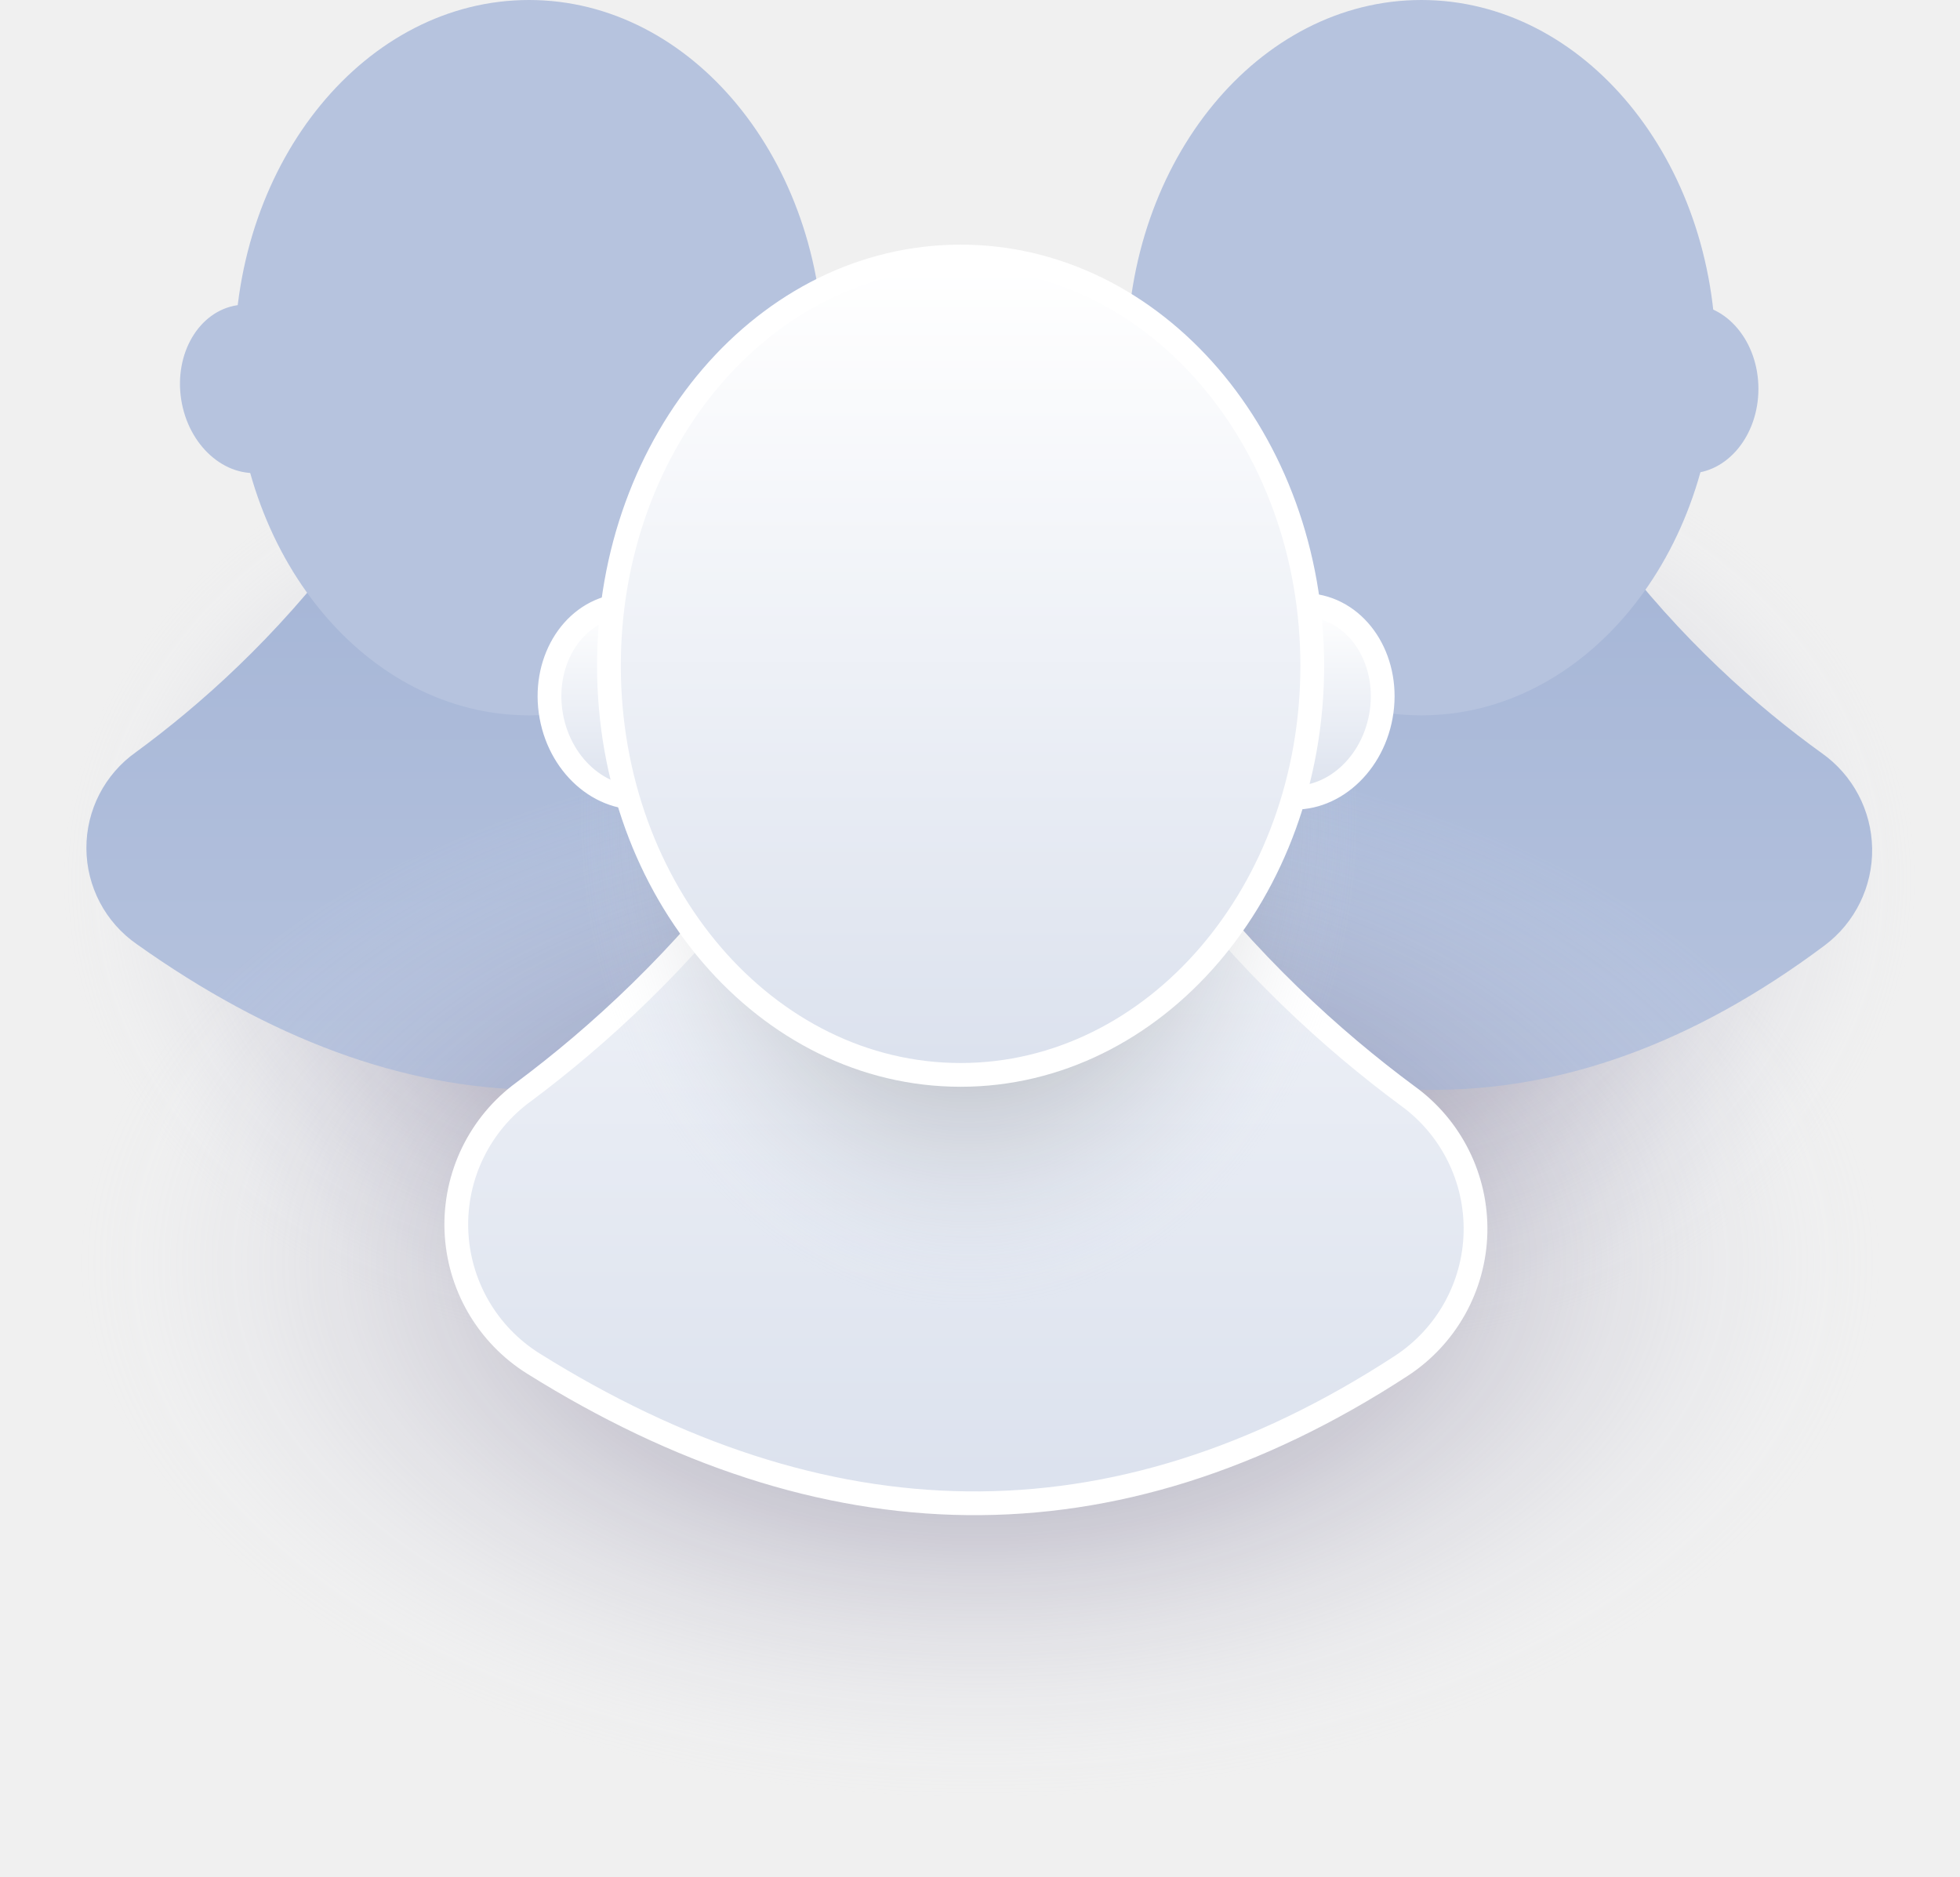
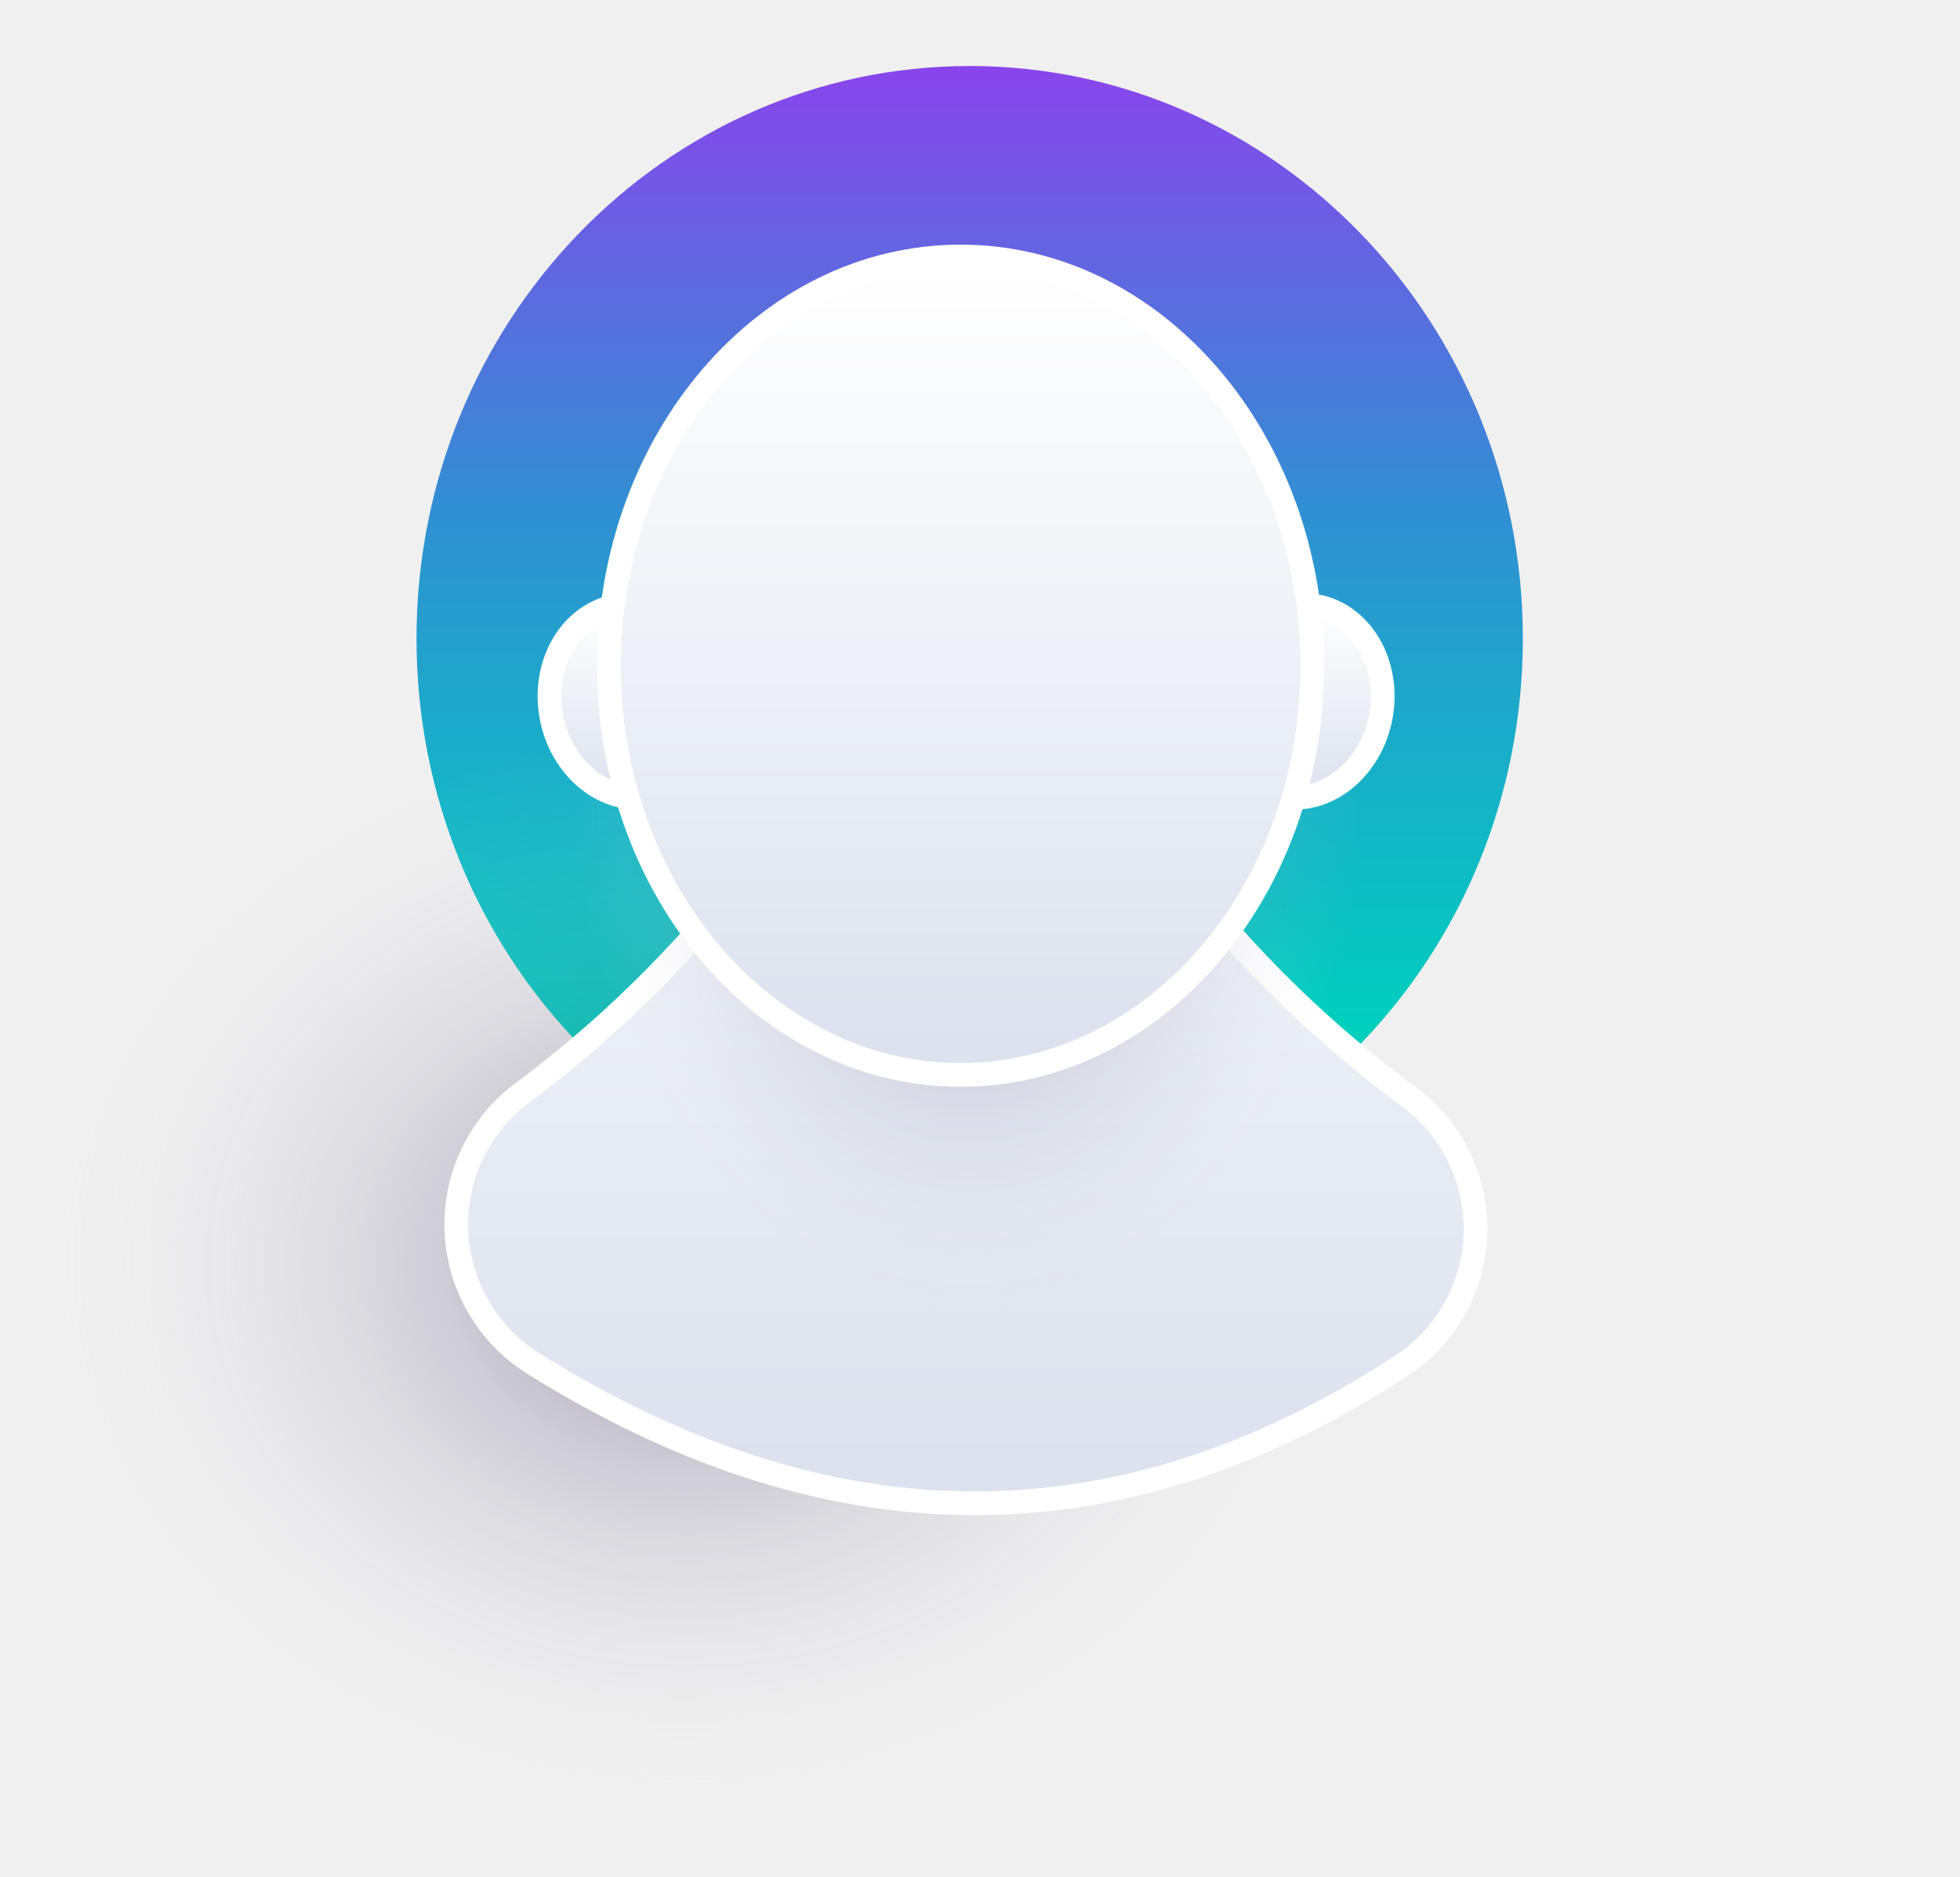
<svg xmlns="http://www.w3.org/2000/svg" viewBox="0 0 165 158" xml:space="preserve" style="fill-rule:evenodd;clip-rule:evenodd;stroke-linecap:round;stroke-linejoin:round;stroke-miterlimit:1.5">
-   <g id="person1">
-     <path d="M45.622,35.618c30.103,0 54.542,18.68 54.542,41.689c0,23.01 -24.439,41.69 -54.542,41.69c-30.103,0 -41.692,-18.744 -41.692,-41.753c0,-23.009 11.589,-41.626 41.692,-41.626Z" style="fill:url(#_ommRadial11);" />
-     <path d="M78.299,63.439c2.605,1.829 4.177,4.795 4.229,7.978c0.052,3.183 -1.422,6.198 -3.967,8.111c-22.346,16.745 -44.696,15.836 -67.046,-0.048c-2.644,-1.835 -4.228,-4.844 -4.242,-8.064c-0.015,-3.219 1.542,-6.242 4.171,-8.101c10.616,-7.784 25.846,-22.829 32.377,-48.625c0,0 0.314,-7.546 0.899,-4.207c0.585,-3.339 0.899,4.207 0.899,4.207c6.584,26.005 22.008,41.084 32.68,48.749Z" style="fill:url(#_ommLinear12);" />
-     <path d="M19.95,25.696c3.197,-0.498 6.284,2.249 6.889,6.132c0.605,3.883 -1.499,7.44 -4.696,7.939c-3.197,0.498 -6.283,-2.25 -6.889,-6.133c-0.605,-3.882 1.499,-7.439 4.696,-7.938Z" style="fill:#B6C3DE;" />
-     <ellipse cx="44.537" cy="30.109" rx="24.79" ry="30.109" style="fill:#B6C3DE;" />
-   </g>
-   <g id="person2">
-     <path d="M120.743,35.618c30.103,0 41.214,18.68 41.214,41.689c0,23.01 -11.111,41.69 -41.214,41.69c-30.103,0 -54.542,-18.68 -54.542,-41.69c0,-23.009 24.439,-41.689 54.542,-41.689Z" style="fill:url(#_ommRadial15);" />
-     <path d="M153.353,63.39c2.621,1.844 4.202,4.832 4.251,8.037c0.049,3.204 -1.439,6.239 -4.003,8.162c-22.29,16.661 -44.584,15.758 -66.878,-0.047c-2.666,-1.844 -4.264,-4.873 -4.282,-8.114c-0.018,-3.242 1.547,-6.288 4.192,-8.162c10.613,-7.799 25.792,-22.835 32.309,-48.576c0,0 0.314,-7.546 0.899,-4.207c0.585,-3.339 0.899,4.207 0.899,4.207c6.57,25.951 21.943,41.021 32.613,48.7Z" style="fill:url(#_ommLinear16);" />
-     <ellipse cx="142.168" cy="32.731" rx="5.862" ry="7.12" style="fill:#B6C3DE;" />
-     <ellipse cx="119.658" cy="30.109" rx="24.79" ry="30.109" style="fill:#B6C3DE;" />
-   </g>
-   <g id="person3">
-     <ellipse cx="82.163" cy="110.033" rx="77.933" ry="47.694" style="fill:url(#_ommRadial19);" />
-     <path d="M118.476,92.233c3.696,2.658 5.842,6.969 5.736,11.521c-0.107,4.552 -2.453,8.757 -6.27,11.239c-24.333,15.855 -48.677,15.01 -73.021,-0.197c-3.899,-2.43 -6.335,-6.639 -6.5,-11.231c-0.164,-4.591 1.964,-8.964 5.68,-11.667c12.484,-9.313 28.672,-26.109 35.911,-53.5c0,0 0.375,-8.633 1.074,-4.813c0.698,-3.82 1.073,4.813 1.073,4.813c7.321,27.701 23.794,44.565 36.317,53.835Z" style="fill:url(#_ommLinear110);stroke:white;stroke-width:2px;" />
-     <ellipse cx="81.403" cy="72.154" rx="33.499" ry="43.778" style="fill:url(#_ommRadial111);" />
-     <path d="M51.846,51.023c3.801,-0.69 7.539,2.342 8.341,6.766c0.802,4.423 -1.633,8.574 -5.435,9.264c-3.802,0.689 -7.54,-2.343 -8.342,-6.766c-0.802,-4.424 1.634,-8.575 5.436,-9.264Z" style="fill:url(#_ommLinear112);stroke:white;stroke-width:2px;" />
-     <path d="M110.804,51.021c3.803,0.685 6.243,4.833 5.446,9.258c-0.798,4.424 -4.532,7.46 -8.335,6.775c-3.802,-0.685 -6.242,-4.833 -5.445,-9.258c0.797,-4.424 4.531,-7.46 8.334,-6.775Z" style="fill:url(#_ommLinear113);stroke:white;stroke-width:2px;" />
-     <ellipse cx="80.867" cy="56.038" rx="29.604" ry="34.445" style="fill:url(#_ommLinear114);stroke:white;stroke-width:2px;" />
+   <ellipse id="disc" cx="81.631" cy="53.762" rx="46.567" ry="48.204" style="fill:url(#_ommLinear71);" />
+   <g id="person">
+     <ellipse id="backshadow" cx="82.163" cy="110.033" rx="77.933" ry="47.694" style="fill:url(#_ommRadial72); transform: scaleX(0.7); transform-box: fill-box;transform-origin: center;" />
+     <path d="M118.476,92.233c3.696,2.658 5.842,6.969 5.736,11.521c-0.107,4.552 -2.453,8.757 -6.27,11.239c-24.333,15.855 -48.677,15.01 -73.021,-0.197c-3.899,-2.43 -6.335,-6.639 -6.5,-11.231c-0.164,-4.591 1.964,-8.964 5.68,-11.667c12.484,-9.313 28.672,-26.109 35.911,-53.5c0,0 0.375,-8.633 1.074,-4.813c0.698,-3.82 1.073,4.813 1.073,4.813c7.321,27.701 23.794,44.565 36.317,53.835Z" style="fill:url(#_ommLinear73);stroke:white;stroke-width:2px;" />
+     <ellipse cx="81.403" cy="72.154" rx="33.499" ry="43.778" style="fill:url(#_ommRadial74);" />
+     <path d="M51.846,51.023c3.801,-0.69 7.539,2.342 8.341,6.766c0.802,4.423 -1.633,8.574 -5.435,9.264c-3.802,0.689 -7.54,-2.343 -8.342,-6.766c-0.802,-4.424 1.634,-8.575 5.436,-9.264Z" style="fill:url(#_ommLinear75);stroke:white;stroke-width:2px;" />
+     <path d="M110.804,51.021c3.803,0.685 6.243,4.833 5.446,9.258c-0.798,4.424 -4.532,7.46 -8.335,6.775c-3.802,-0.685 -6.242,-4.833 -5.445,-9.258c0.797,-4.424 4.531,-7.46 8.334,-6.775Z" style="fill:url(#_ommLinear76);stroke:white;stroke-width:2px;" />
+     <ellipse cx="80.867" cy="56.038" rx="29.604" ry="34.445" style="fill:url(#_ommLinear77);stroke:white;stroke-width:2px;" />
  </g>
  <defs>
-     <radialGradient id="_ommRadial11" cx="0" cy="0" r="1" gradientUnits="userSpaceOnUse" gradientTransform="matrix(-47.2623,0,0,-39.444,52.2711,74.0608)">
-       <stop offset="0" style="stop-color:rgb(22,7,58);stop-opacity:0.6" />
+     <linearGradient id="_ommLinear71" x1="0" y1="0" x2="1" y2="0" gradientUnits="userSpaceOnUse" gradientTransform="matrix(5.24367e-15,85.6356,-146.336,8.96049e-15,80.5418,1.30877)">
+       <stop offset="0" style="stop-color:rgb(146,61,239);stop-opacity:1" />
+       <stop offset="0.5" style="stop-color:rgb(46,146,210);stop-opacity:1" />
+       <stop offset="1" style="stop-color:rgb(0,207,190);stop-opacity:1" />
+     </linearGradient>
+     <radialGradient id="_ommRadial72" cx="0" cy="0" r="1" gradientUnits="userSpaceOnUse" gradientTransform="matrix(-76.5487,0,0,-45.1251,82.526,106.319)">
+       <stop offset="0" style="stop-color:rgb(22,7,58);stop-opacity:0.4" />
      <stop offset="1" style="stop-color:rgb(225,230,242);stop-opacity:0" />
    </radialGradient>
-     <linearGradient id="_ommLinear12" x1="0" y1="0" x2="1" y2="0" gradientUnits="userSpaceOnUse" gradientTransform="matrix(8.45445e-15,85.166,-138.072,5.21492e-15,44.021,6.01131)">
-       <stop offset="0" style="stop-color:#97AAD0;stop-opacity:1" />
-       <stop offset="1" style="stop-color:#B6C3DE;stop-opacity:1" />
-     </linearGradient>
-     <radialGradient id="_ommRadial15" cx="0" cy="0" r="1" gradientUnits="userSpaceOnUse" gradientTransform="matrix(-47.0275,0,0,-39.444,114.302,74.0608)">
-       <stop offset="0" style="stop-color:rgb(22,7,58);stop-opacity:0.6" />
-       <stop offset="1" style="stop-color:rgb(225,230,242);stop-opacity:0" />
-     </radialGradient>
-     <linearGradient id="_ommLinear16" x1="0" y1="0" x2="1" y2="0" gradientUnits="userSpaceOnUse" gradientTransform="matrix(8.4441e-15,85.1664,-137.903,5.21494e-15,119.144,6.01129)">
-       <stop offset="0" style="stop-color:#97AAD0;stop-opacity:1" />
-       <stop offset="1" style="stop-color:#B6C3DE;stop-opacity:1" />
-     </linearGradient>
-     <radialGradient id="_ommRadial19" cx="0" cy="0" r="1" gradientUnits="userSpaceOnUse" gradientTransform="matrix(-76.5487,0,0,-45.1251,82.526,106.319)">
-       <stop offset="0" style="stop-color:rgb(22,7,58);stop-opacity:0.6" />
-       <stop offset="1" style="stop-color:rgb(225,230,242);stop-opacity:0" />
-     </radialGradient>
-     <linearGradient id="_ommLinear110" x1="0" y1="0" x2="1" y2="0" gradientUnits="userSpaceOnUse" gradientTransform="matrix(-3.17988e-14,90.9291,-83.0566,-3.48128e-14,86.4846,33.6517)">
+     <linearGradient id="_ommLinear73" x1="0" y1="0" x2="1" y2="0" gradientUnits="userSpaceOnUse" gradientTransform="matrix(-3.17988e-14,90.9291,-83.0566,-3.48128e-14,86.4846,33.6517)">
      <stop offset="0" style="stop-color:white;stop-opacity:1" />
      <stop offset="1" style="stop-color:rgb(220,226,238);stop-opacity:1" />
    </linearGradient>
-     <radialGradient id="_ommRadial111" cx="0" cy="0" r="1" gradientUnits="userSpaceOnUse" gradientTransform="matrix(-32.9039,0,0,-41.42,81.559,68.7446)">
-       <stop offset="0" style="stop-color:black;stop-opacity:0.6" />
-       <stop offset="1" style="stop-color:#E1E6F2;stop-opacity:0" />
+     <radialGradient id="_ommRadial74" cx="0" cy="0" r="1" gradientUnits="userSpaceOnUse" gradientTransform="matrix(-32.9039,0,0,-41.42,81.559,68.7446)">
+       <stop offset="0" style="stop-color:rgb(22,7,58);stop-opacity:0.4" />
+       <stop offset="1" style="stop-color:rgb(225,230,242);stop-opacity:0" />
    </radialGradient>
-     <linearGradient id="_ommLinear112" x1="0" y1="0" x2="1" y2="0" gradientUnits="userSpaceOnUse" gradientTransform="matrix(-5.21898e-15,15.706,-13.6317,-6.01317e-15,54.1472,51.1051)">
+     <linearGradient id="_ommLinear75" x1="0" y1="0" x2="1" y2="0" gradientUnits="userSpaceOnUse" gradientTransform="matrix(-5.21898e-15,15.706,-13.6317,-6.01317e-15,54.1472,51.1051)">
      <stop offset="0" style="stop-color:white;stop-opacity:1" />
      <stop offset="1" style="stop-color:rgb(220,226,238);stop-opacity:1" />
    </linearGradient>
-     <linearGradient id="_ommLinear113" x1="0" y1="0" x2="1" y2="0" gradientUnits="userSpaceOnUse" gradientTransform="matrix(-5.21869e-15,15.7065,-13.6309,-6.01334e-15,110.209,51.1045)">
+     <linearGradient id="_ommLinear76" x1="0" y1="0" x2="1" y2="0" gradientUnits="userSpaceOnUse" gradientTransform="matrix(-5.21869e-15,15.7065,-13.6309,-6.01334e-15,110.209,51.1045)">
      <stop offset="0" style="stop-color:white;stop-opacity:1" />
      <stop offset="1" style="stop-color:rgb(220,226,238);stop-opacity:1" />
    </linearGradient>
-     <linearGradient id="_ommLinear114" x1="0" y1="0" x2="1" y2="0" gradientUnits="userSpaceOnUse" gradientTransform="matrix(-2.19425e-14,66.6845,-57.3125,-2.55306e-14,84.4349,22.3572)">
+     <linearGradient id="_ommLinear77" x1="0" y1="0" x2="1" y2="0" gradientUnits="userSpaceOnUse" gradientTransform="matrix(-2.19425e-14,66.6845,-57.3125,-2.55306e-14,84.4349,22.3572)">
      <stop offset="0" style="stop-color:white;stop-opacity:1" />
      <stop offset="1" style="stop-color:rgb(220,226,238);stop-opacity:1" />
    </linearGradient>
  </defs>
  <style type="text/css">
-         #person1,
-         #person2,
-         #person3 {
+         #person,
+         #disc {
            transform-box: fill-box;
            transform-origin: center;
+             transition: 0.5s ease-in;
+             transform: scale(1);
        }
-         #person1,
-         #person2,
-         #person3 {
-             transform: translateX(0);
-             transition: 0.5s ease-in;
+         svg:hover #disc {
+             transform: scale(1.05);
        }
-         svg:hover #person1 {
-             transform: translateX(10px);
-         }
-         svg:hover #person2 {
-             transform: translateX(-10px);
-         }
-         svg:hover #person3 {
+         svg:hover #person {
            transform: scale(0.95);
        }
    </style>
</svg>
